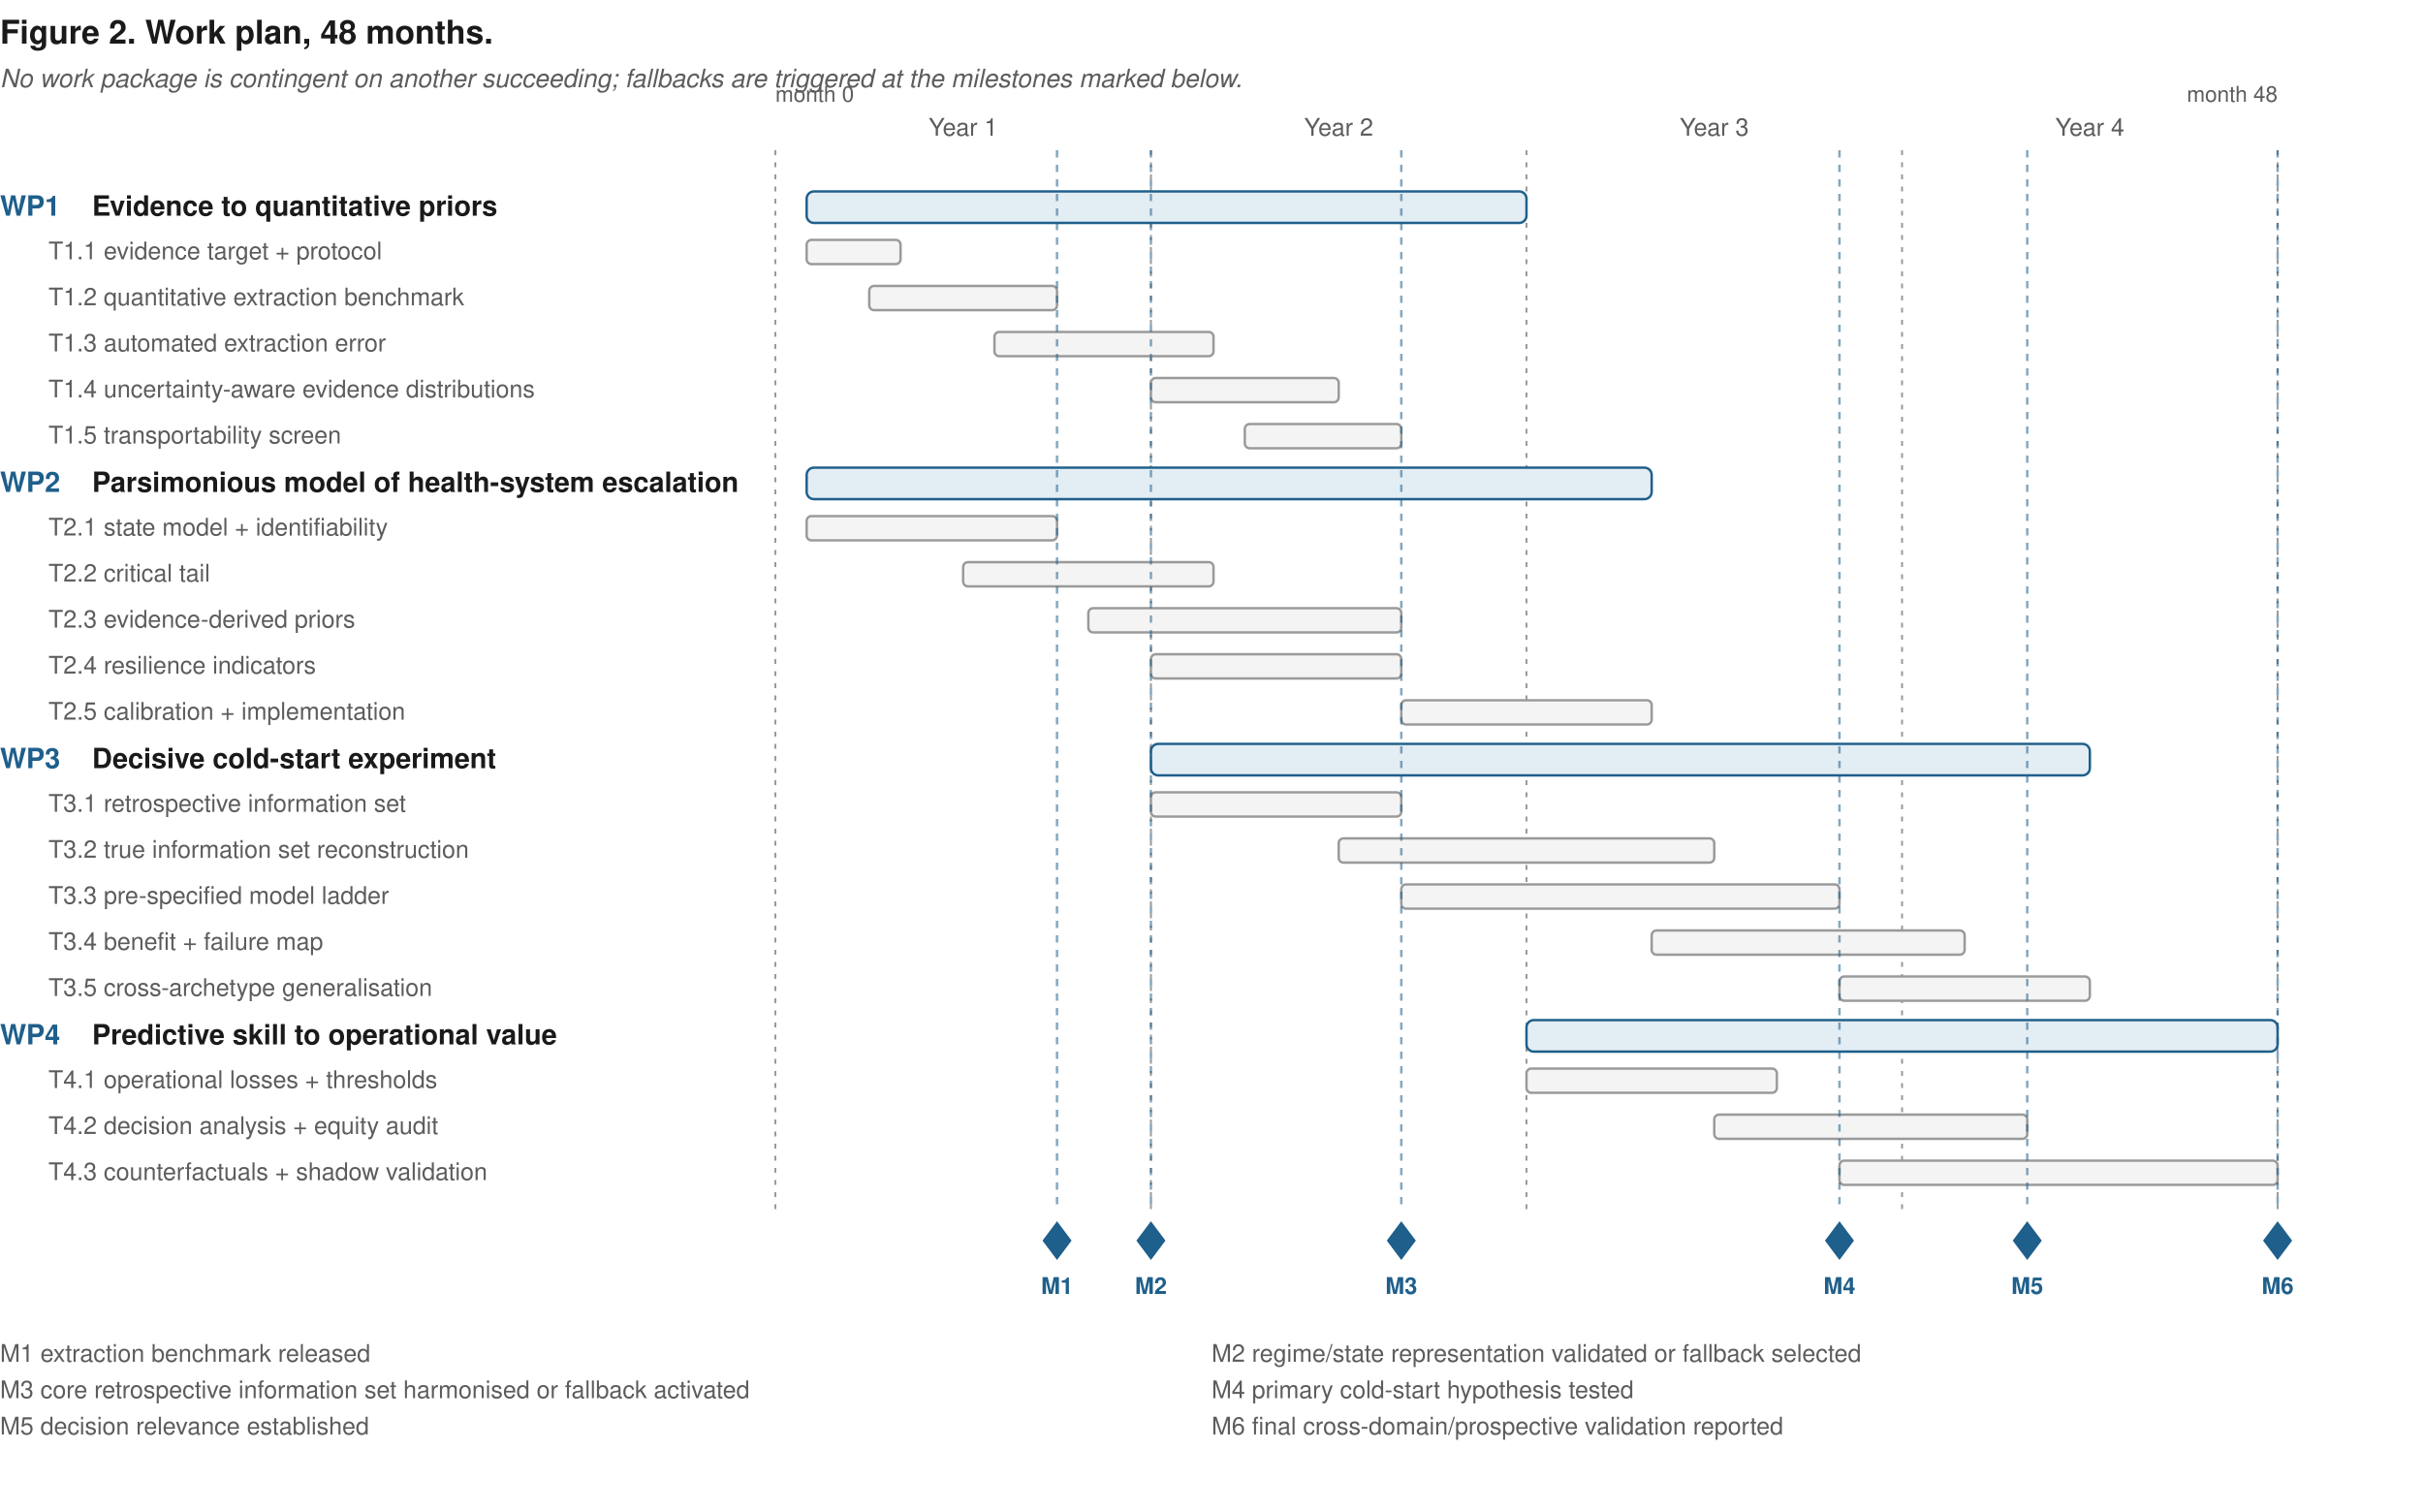
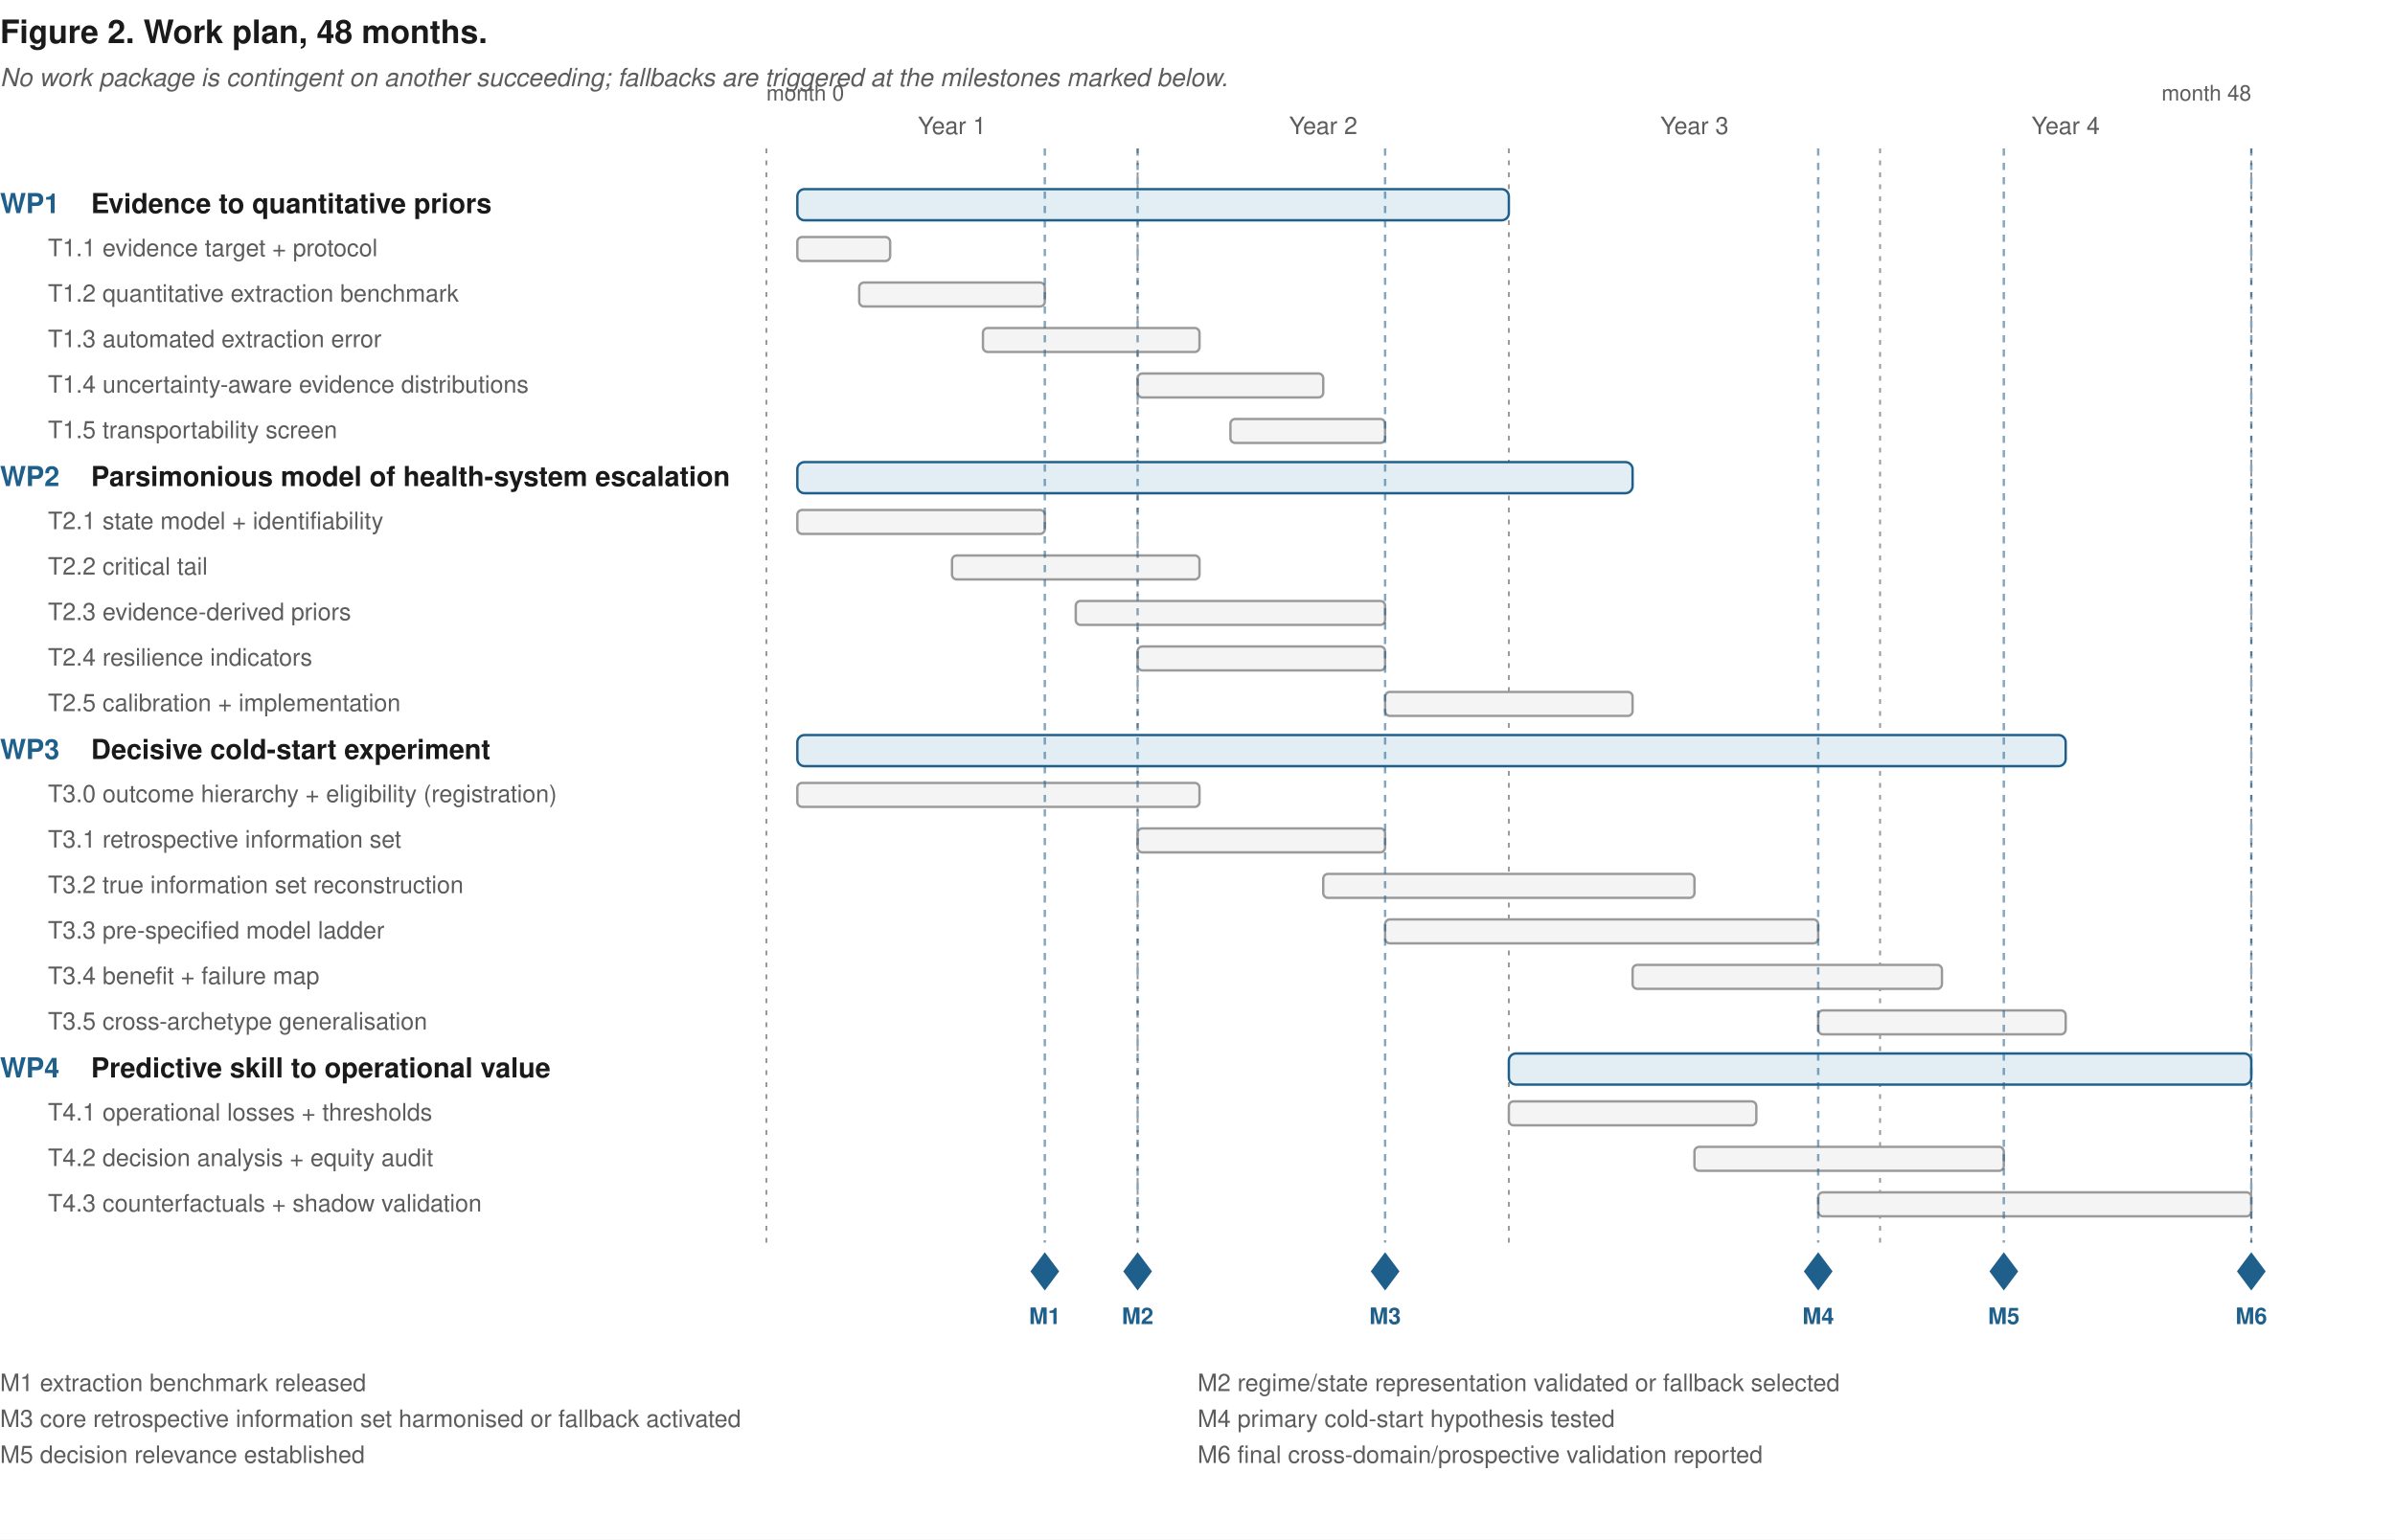
- <svg xmlns="http://www.w3.org/2000/svg" width="1000" height="624" viewBox="0 0 1000 624">
+ <svg xmlns="http://www.w3.org/2000/svg" width="1000" height="643" viewBox="0 0 1000 643">
  <defs>
    <marker id="a" viewBox="0 0 10 10" refX="9" refY="5" markerWidth="6" markerHeight="6" orient="auto-start-reverse">
      <path d="M 0 0 L 10 5 L 0 10 z" fill="#5c5c5c" />
    </marker>
  </defs>
-   <rect width="1000" height="624" fill="white" />
+   <rect width="1000" height="643" fill="white" />
  <text x="0" y="18" font-family="Helvetica, Arial, sans-serif" font-size="13.5" fill="#1a1a1a" text-anchor="start" font-weight="bold" font-style="normal">Figure 2. Work plan, 48 months.</text>
  <text x="0" y="36" font-family="Helvetica, Arial, sans-serif" font-size="10.5" fill="#5c5c5c" text-anchor="start" font-weight="normal" font-style="italic">No work package is contingent on another succeeding; fallbacks are triggered at the milestones marked below.</text>
-   <line x1="320.0" y1="62" x2="320.0" y2="500" stroke="#9a9a9a" stroke-width="0.8" stroke-dasharray="2,3" />
+   <line x1="320.0" y1="62" x2="320.0" y2="519" stroke="#9a9a9a" stroke-width="0.8" stroke-dasharray="2,3" />
  <text x="397.5" y="56" font-family="Helvetica, Arial, sans-serif" font-size="10" fill="#5c5c5c" text-anchor="middle" font-weight="normal" font-style="normal">Year 1</text>
-   <line x1="475.0" y1="62" x2="475.0" y2="500" stroke="#9a9a9a" stroke-width="0.8" stroke-dasharray="2,3" />
+   <line x1="475.0" y1="62" x2="475.0" y2="519" stroke="#9a9a9a" stroke-width="0.8" stroke-dasharray="2,3" />
  <text x="552.5" y="56" font-family="Helvetica, Arial, sans-serif" font-size="10" fill="#5c5c5c" text-anchor="middle" font-weight="normal" font-style="normal">Year 2</text>
-   <line x1="630.0" y1="62" x2="630.0" y2="500" stroke="#9a9a9a" stroke-width="0.8" stroke-dasharray="2,3" />
+   <line x1="630.0" y1="62" x2="630.0" y2="519" stroke="#9a9a9a" stroke-width="0.8" stroke-dasharray="2,3" />
  <text x="707.5" y="56" font-family="Helvetica, Arial, sans-serif" font-size="10" fill="#5c5c5c" text-anchor="middle" font-weight="normal" font-style="normal">Year 3</text>
-   <line x1="785.0" y1="62" x2="785.0" y2="500" stroke="#9a9a9a" stroke-width="0.8" stroke-dasharray="2,3" />
+   <line x1="785.0" y1="62" x2="785.0" y2="519" stroke="#9a9a9a" stroke-width="0.8" stroke-dasharray="2,3" />
  <text x="862.5" y="56" font-family="Helvetica, Arial, sans-serif" font-size="10" fill="#5c5c5c" text-anchor="middle" font-weight="normal" font-style="normal">Year 4</text>
-   <line x1="940.0" y1="62" x2="940.0" y2="500" stroke="#9a9a9a" stroke-width="0.8" stroke-dasharray="2,3" />
+   <line x1="940.0" y1="62" x2="940.0" y2="519" stroke="#9a9a9a" stroke-width="0.8" stroke-dasharray="2,3" />
  <text x="320" y="42" font-family="Helvetica, Arial, sans-serif" font-size="9" fill="#5c5c5c" text-anchor="start" font-weight="normal" font-style="normal">month 0</text>
  <text x="940" y="42" font-family="Helvetica, Arial, sans-serif" font-size="9" fill="#5c5c5c" text-anchor="end" font-weight="normal" font-style="normal">month 48</text>
  <text x="0" y="89" font-family="Helvetica, Arial, sans-serif" font-size="11.5" fill="#1f5f8b" text-anchor="start" font-weight="bold" font-style="normal">WP1</text>
  <text x="38" y="89" font-family="Helvetica, Arial, sans-serif" font-size="11.5" fill="#1a1a1a" text-anchor="start" font-weight="bold" font-style="normal">Evidence to quantitative priors</text>
  <rect x="332.917" y="79" width="297.083" height="13" rx="3" fill="#e3edf4" stroke="#1f5f8b" stroke-width="1" />
  <text x="20" y="107" font-family="Helvetica, Arial, sans-serif" font-size="10" fill="#5c5c5c" text-anchor="start" font-weight="normal" font-style="normal">T1.1 evidence target + protocol</text>
  <rect x="332.917" y="99" width="38.75" height="10" rx="2" fill="#f4f4f4" stroke="#9a9a9a" stroke-width="1" />
  <text x="20" y="126" font-family="Helvetica, Arial, sans-serif" font-size="10" fill="#5c5c5c" text-anchor="start" font-weight="normal" font-style="normal">T1.2 quantitative extraction benchmark</text>
  <rect x="358.75" y="118" width="77.5" height="10" rx="2" fill="#f4f4f4" stroke="#9a9a9a" stroke-width="1" />
  <text x="20" y="145" font-family="Helvetica, Arial, sans-serif" font-size="10" fill="#5c5c5c" text-anchor="start" font-weight="normal" font-style="normal">T1.3 automated extraction error</text>
  <rect x="410.417" y="137" width="90.417" height="10" rx="2" fill="#f4f4f4" stroke="#9a9a9a" stroke-width="1" />
  <text x="20" y="164" font-family="Helvetica, Arial, sans-serif" font-size="10" fill="#5c5c5c" text-anchor="start" font-weight="normal" font-style="normal">T1.4 uncertainty-aware evidence distributions</text>
  <rect x="475.0" y="156" width="77.5" height="10" rx="2" fill="#f4f4f4" stroke="#9a9a9a" stroke-width="1" />
  <text x="20" y="183" font-family="Helvetica, Arial, sans-serif" font-size="10" fill="#5c5c5c" text-anchor="start" font-weight="normal" font-style="normal">T1.5 transportability screen</text>
  <rect x="513.75" y="175" width="64.583" height="10" rx="2" fill="#f4f4f4" stroke="#9a9a9a" stroke-width="1" />
  <text x="0" y="203" font-family="Helvetica, Arial, sans-serif" font-size="11.5" fill="#1f5f8b" text-anchor="start" font-weight="bold" font-style="normal">WP2</text>
  <text x="38" y="203" font-family="Helvetica, Arial, sans-serif" font-size="11.5" fill="#1a1a1a" text-anchor="start" font-weight="bold" font-style="normal">Parsimonious model of health-system escalation</text>
  <rect x="332.917" y="193" width="348.75" height="13" rx="3" fill="#e3edf4" stroke="#1f5f8b" stroke-width="1" />
  <text x="20" y="221" font-family="Helvetica, Arial, sans-serif" font-size="10" fill="#5c5c5c" text-anchor="start" font-weight="normal" font-style="normal">T2.1 state model + identifiability</text>
  <rect x="332.917" y="213" width="103.333" height="10" rx="2" fill="#f4f4f4" stroke="#9a9a9a" stroke-width="1" />
  <text x="20" y="240" font-family="Helvetica, Arial, sans-serif" font-size="10" fill="#5c5c5c" text-anchor="start" font-weight="normal" font-style="normal">T2.2 critical tail</text>
  <rect x="397.5" y="232" width="103.333" height="10" rx="2" fill="#f4f4f4" stroke="#9a9a9a" stroke-width="1" />
  <text x="20" y="259" font-family="Helvetica, Arial, sans-serif" font-size="10" fill="#5c5c5c" text-anchor="start" font-weight="normal" font-style="normal">T2.3 evidence-derived priors</text>
  <rect x="449.167" y="251" width="129.167" height="10" rx="2" fill="#f4f4f4" stroke="#9a9a9a" stroke-width="1" />
  <text x="20" y="278" font-family="Helvetica, Arial, sans-serif" font-size="10" fill="#5c5c5c" text-anchor="start" font-weight="normal" font-style="normal">T2.4 resilience indicators</text>
  <rect x="475.0" y="270" width="103.333" height="10" rx="2" fill="#f4f4f4" stroke="#9a9a9a" stroke-width="1" />
  <text x="20" y="297" font-family="Helvetica, Arial, sans-serif" font-size="10" fill="#5c5c5c" text-anchor="start" font-weight="normal" font-style="normal">T2.5 calibration + implementation</text>
  <rect x="578.333" y="289" width="103.333" height="10" rx="2" fill="#f4f4f4" stroke="#9a9a9a" stroke-width="1" />
  <text x="0" y="317" font-family="Helvetica, Arial, sans-serif" font-size="11.5" fill="#1f5f8b" text-anchor="start" font-weight="bold" font-style="normal">WP3</text>
  <text x="38" y="317" font-family="Helvetica, Arial, sans-serif" font-size="11.5" fill="#1a1a1a" text-anchor="start" font-weight="bold" font-style="normal">Decisive cold-start experiment</text>
-   <rect x="475.0" y="307" width="387.5" height="13" rx="3" fill="#e3edf4" stroke="#1f5f8b" stroke-width="1" />
-   <text x="20" y="335" font-family="Helvetica, Arial, sans-serif" font-size="10" fill="#5c5c5c" text-anchor="start" font-weight="normal" font-style="normal">T3.1 retrospective information set</text>
-   <rect x="475.0" y="327" width="103.333" height="10" rx="2" fill="#f4f4f4" stroke="#9a9a9a" stroke-width="1" />
-   <text x="20" y="354" font-family="Helvetica, Arial, sans-serif" font-size="10" fill="#5c5c5c" text-anchor="start" font-weight="normal" font-style="normal">T3.2 true information set reconstruction</text>
-   <rect x="552.5" y="346" width="155.0" height="10" rx="2" fill="#f4f4f4" stroke="#9a9a9a" stroke-width="1" />
-   <text x="20" y="373" font-family="Helvetica, Arial, sans-serif" font-size="10" fill="#5c5c5c" text-anchor="start" font-weight="normal" font-style="normal">T3.3 pre-specified model ladder</text>
-   <rect x="578.333" y="365" width="180.833" height="10" rx="2" fill="#f4f4f4" stroke="#9a9a9a" stroke-width="1" />
-   <text x="20" y="392" font-family="Helvetica, Arial, sans-serif" font-size="10" fill="#5c5c5c" text-anchor="start" font-weight="normal" font-style="normal">T3.4 benefit + failure map</text>
-   <rect x="681.667" y="384" width="129.167" height="10" rx="2" fill="#f4f4f4" stroke="#9a9a9a" stroke-width="1" />
-   <text x="20" y="411" font-family="Helvetica, Arial, sans-serif" font-size="10" fill="#5c5c5c" text-anchor="start" font-weight="normal" font-style="normal">T3.5 cross-archetype generalisation</text>
-   <rect x="759.167" y="403" width="103.333" height="10" rx="2" fill="#f4f4f4" stroke="#9a9a9a" stroke-width="1" />
-   <text x="0" y="431" font-family="Helvetica, Arial, sans-serif" font-size="11.5" fill="#1f5f8b" text-anchor="start" font-weight="bold" font-style="normal">WP4</text>
-   <text x="38" y="431" font-family="Helvetica, Arial, sans-serif" font-size="11.5" fill="#1a1a1a" text-anchor="start" font-weight="bold" font-style="normal">Predictive skill to operational value</text>
-   <rect x="630.0" y="421" width="310.0" height="13" rx="3" fill="#e3edf4" stroke="#1f5f8b" stroke-width="1" />
-   <text x="20" y="449" font-family="Helvetica, Arial, sans-serif" font-size="10" fill="#5c5c5c" text-anchor="start" font-weight="normal" font-style="normal">T4.1 operational losses + thresholds</text>
-   <rect x="630.0" y="441" width="103.333" height="10" rx="2" fill="#f4f4f4" stroke="#9a9a9a" stroke-width="1" />
-   <text x="20" y="468" font-family="Helvetica, Arial, sans-serif" font-size="10" fill="#5c5c5c" text-anchor="start" font-weight="normal" font-style="normal">T4.2 decision analysis + equity audit</text>
-   <rect x="707.5" y="460" width="129.167" height="10" rx="2" fill="#f4f4f4" stroke="#9a9a9a" stroke-width="1" />
-   <text x="20" y="487" font-family="Helvetica, Arial, sans-serif" font-size="10" fill="#5c5c5c" text-anchor="start" font-weight="normal" font-style="normal">T4.3 counterfactuals + shadow validation</text>
-   <rect x="759.167" y="479" width="180.833" height="10" rx="2" fill="#f4f4f4" stroke="#9a9a9a" stroke-width="1" />
-   <line x1="436.25" y1="62" x2="436.25" y2="500" stroke="#1f5f8b" stroke-width="1" stroke-dasharray="3,3" opacity="0.55" />
-   <polygon points="436.25,504 442.25,512 436.25,520 430.25,512" fill="#1f5f8b" />
-   <text x="436.25" y="534" font-family="Helvetica, Arial, sans-serif" font-size="9.5" fill="#1f5f8b" text-anchor="middle" font-weight="bold" font-style="normal">M1</text>
-   <line x1="475.0" y1="62" x2="475.0" y2="500" stroke="#1f5f8b" stroke-width="1" stroke-dasharray="3,3" opacity="0.55" />
-   <polygon points="475.0,504 481.0,512 475.0,520 469.0,512" fill="#1f5f8b" />
-   <text x="475.0" y="534" font-family="Helvetica, Arial, sans-serif" font-size="9.5" fill="#1f5f8b" text-anchor="middle" font-weight="bold" font-style="normal">M2</text>
-   <line x1="578.333" y1="62" x2="578.333" y2="500" stroke="#1f5f8b" stroke-width="1" stroke-dasharray="3,3" opacity="0.55" />
-   <polygon points="578.333,504 584.333,512 578.333,520 572.333,512" fill="#1f5f8b" />
-   <text x="578.333" y="534" font-family="Helvetica, Arial, sans-serif" font-size="9.5" fill="#1f5f8b" text-anchor="middle" font-weight="bold" font-style="normal">M3</text>
-   <line x1="759.167" y1="62" x2="759.167" y2="500" stroke="#1f5f8b" stroke-width="1" stroke-dasharray="3,3" opacity="0.55" />
-   <polygon points="759.167,504 765.167,512 759.167,520 753.167,512" fill="#1f5f8b" />
-   <text x="759.167" y="534" font-family="Helvetica, Arial, sans-serif" font-size="9.5" fill="#1f5f8b" text-anchor="middle" font-weight="bold" font-style="normal">M4</text>
-   <line x1="836.667" y1="62" x2="836.667" y2="500" stroke="#1f5f8b" stroke-width="1" stroke-dasharray="3,3" opacity="0.55" />
-   <polygon points="836.667,504 842.667,512 836.667,520 830.667,512" fill="#1f5f8b" />
-   <text x="836.667" y="534" font-family="Helvetica, Arial, sans-serif" font-size="9.5" fill="#1f5f8b" text-anchor="middle" font-weight="bold" font-style="normal">M5</text>
-   <line x1="940.0" y1="62" x2="940.0" y2="500" stroke="#1f5f8b" stroke-width="1" stroke-dasharray="3,3" opacity="0.55" />
-   <polygon points="940.0,504 946.0,512 940.0,520 934.0,512" fill="#1f5f8b" />
-   <text x="940.0" y="534" font-family="Helvetica, Arial, sans-serif" font-size="9.5" fill="#1f5f8b" text-anchor="middle" font-weight="bold" font-style="normal">M6</text>
-   <text x="0" y="562" font-family="Helvetica, Arial, sans-serif" font-size="10" fill="#5c5c5c" text-anchor="start" font-weight="normal" font-style="normal">M1 extraction benchmark released</text>
-   <text x="500" y="562" font-family="Helvetica, Arial, sans-serif" font-size="10" fill="#5c5c5c" text-anchor="start" font-weight="normal" font-style="normal">M2 regime/state representation validated or fallback selected</text>
-   <text x="0" y="577" font-family="Helvetica, Arial, sans-serif" font-size="10" fill="#5c5c5c" text-anchor="start" font-weight="normal" font-style="normal">M3 core retrospective information set harmonised or fallback activated</text>
-   <text x="500" y="577" font-family="Helvetica, Arial, sans-serif" font-size="10" fill="#5c5c5c" text-anchor="start" font-weight="normal" font-style="normal">M4 primary cold-start hypothesis tested</text>
-   <text x="0" y="592" font-family="Helvetica, Arial, sans-serif" font-size="10" fill="#5c5c5c" text-anchor="start" font-weight="normal" font-style="normal">M5 decision relevance established</text>
-   <text x="500" y="592" font-family="Helvetica, Arial, sans-serif" font-size="10" fill="#5c5c5c" text-anchor="start" font-weight="normal" font-style="normal">M6 final cross-domain/prospective validation reported</text>
+   <rect x="332.917" y="307" width="529.583" height="13" rx="3" fill="#e3edf4" stroke="#1f5f8b" stroke-width="1" />
+   <text x="20" y="335" font-family="Helvetica, Arial, sans-serif" font-size="10" fill="#5c5c5c" text-anchor="start" font-weight="normal" font-style="normal">T3.0 outcome hierarchy + eligibility (registration)</text>
+   <rect x="332.917" y="327" width="167.917" height="10" rx="2" fill="#f4f4f4" stroke="#9a9a9a" stroke-width="1" />
+   <text x="20" y="354" font-family="Helvetica, Arial, sans-serif" font-size="10" fill="#5c5c5c" text-anchor="start" font-weight="normal" font-style="normal">T3.1 retrospective information set</text>
+   <rect x="475.0" y="346" width="103.333" height="10" rx="2" fill="#f4f4f4" stroke="#9a9a9a" stroke-width="1" />
+   <text x="20" y="373" font-family="Helvetica, Arial, sans-serif" font-size="10" fill="#5c5c5c" text-anchor="start" font-weight="normal" font-style="normal">T3.2 true information set reconstruction</text>
+   <rect x="552.5" y="365" width="155.0" height="10" rx="2" fill="#f4f4f4" stroke="#9a9a9a" stroke-width="1" />
+   <text x="20" y="392" font-family="Helvetica, Arial, sans-serif" font-size="10" fill="#5c5c5c" text-anchor="start" font-weight="normal" font-style="normal">T3.3 pre-specified model ladder</text>
+   <rect x="578.333" y="384" width="180.833" height="10" rx="2" fill="#f4f4f4" stroke="#9a9a9a" stroke-width="1" />
+   <text x="20" y="411" font-family="Helvetica, Arial, sans-serif" font-size="10" fill="#5c5c5c" text-anchor="start" font-weight="normal" font-style="normal">T3.4 benefit + failure map</text>
+   <rect x="681.667" y="403" width="129.167" height="10" rx="2" fill="#f4f4f4" stroke="#9a9a9a" stroke-width="1" />
+   <text x="20" y="430" font-family="Helvetica, Arial, sans-serif" font-size="10" fill="#5c5c5c" text-anchor="start" font-weight="normal" font-style="normal">T3.5 cross-archetype generalisation</text>
+   <rect x="759.167" y="422" width="103.333" height="10" rx="2" fill="#f4f4f4" stroke="#9a9a9a" stroke-width="1" />
+   <text x="0" y="450" font-family="Helvetica, Arial, sans-serif" font-size="11.5" fill="#1f5f8b" text-anchor="start" font-weight="bold" font-style="normal">WP4</text>
+   <text x="38" y="450" font-family="Helvetica, Arial, sans-serif" font-size="11.5" fill="#1a1a1a" text-anchor="start" font-weight="bold" font-style="normal">Predictive skill to operational value</text>
+   <rect x="630.0" y="440" width="310.0" height="13" rx="3" fill="#e3edf4" stroke="#1f5f8b" stroke-width="1" />
+   <text x="20" y="468" font-family="Helvetica, Arial, sans-serif" font-size="10" fill="#5c5c5c" text-anchor="start" font-weight="normal" font-style="normal">T4.1 operational losses + thresholds</text>
+   <rect x="630.0" y="460" width="103.333" height="10" rx="2" fill="#f4f4f4" stroke="#9a9a9a" stroke-width="1" />
+   <text x="20" y="487" font-family="Helvetica, Arial, sans-serif" font-size="10" fill="#5c5c5c" text-anchor="start" font-weight="normal" font-style="normal">T4.2 decision analysis + equity audit</text>
+   <rect x="707.5" y="479" width="129.167" height="10" rx="2" fill="#f4f4f4" stroke="#9a9a9a" stroke-width="1" />
+   <text x="20" y="506" font-family="Helvetica, Arial, sans-serif" font-size="10" fill="#5c5c5c" text-anchor="start" font-weight="normal" font-style="normal">T4.3 counterfactuals + shadow validation</text>
+   <rect x="759.167" y="498" width="180.833" height="10" rx="2" fill="#f4f4f4" stroke="#9a9a9a" stroke-width="1" />
+   <line x1="436.25" y1="62" x2="436.25" y2="519" stroke="#1f5f8b" stroke-width="1" stroke-dasharray="3,3" opacity="0.55" />
+   <polygon points="436.25,523 442.25,531 436.25,539 430.25,531" fill="#1f5f8b" />
+   <text x="436.25" y="553" font-family="Helvetica, Arial, sans-serif" font-size="9.5" fill="#1f5f8b" text-anchor="middle" font-weight="bold" font-style="normal">M1</text>
+   <line x1="475.0" y1="62" x2="475.0" y2="519" stroke="#1f5f8b" stroke-width="1" stroke-dasharray="3,3" opacity="0.55" />
+   <polygon points="475.0,523 481.0,531 475.0,539 469.0,531" fill="#1f5f8b" />
+   <text x="475.0" y="553" font-family="Helvetica, Arial, sans-serif" font-size="9.5" fill="#1f5f8b" text-anchor="middle" font-weight="bold" font-style="normal">M2</text>
+   <line x1="578.333" y1="62" x2="578.333" y2="519" stroke="#1f5f8b" stroke-width="1" stroke-dasharray="3,3" opacity="0.55" />
+   <polygon points="578.333,523 584.333,531 578.333,539 572.333,531" fill="#1f5f8b" />
+   <text x="578.333" y="553" font-family="Helvetica, Arial, sans-serif" font-size="9.5" fill="#1f5f8b" text-anchor="middle" font-weight="bold" font-style="normal">M3</text>
+   <line x1="759.167" y1="62" x2="759.167" y2="519" stroke="#1f5f8b" stroke-width="1" stroke-dasharray="3,3" opacity="0.55" />
+   <polygon points="759.167,523 765.167,531 759.167,539 753.167,531" fill="#1f5f8b" />
+   <text x="759.167" y="553" font-family="Helvetica, Arial, sans-serif" font-size="9.5" fill="#1f5f8b" text-anchor="middle" font-weight="bold" font-style="normal">M4</text>
+   <line x1="836.667" y1="62" x2="836.667" y2="519" stroke="#1f5f8b" stroke-width="1" stroke-dasharray="3,3" opacity="0.55" />
+   <polygon points="836.667,523 842.667,531 836.667,539 830.667,531" fill="#1f5f8b" />
+   <text x="836.667" y="553" font-family="Helvetica, Arial, sans-serif" font-size="9.5" fill="#1f5f8b" text-anchor="middle" font-weight="bold" font-style="normal">M5</text>
+   <line x1="940.0" y1="62" x2="940.0" y2="519" stroke="#1f5f8b" stroke-width="1" stroke-dasharray="3,3" opacity="0.55" />
+   <polygon points="940.0,523 946.0,531 940.0,539 934.0,531" fill="#1f5f8b" />
+   <text x="940.0" y="553" font-family="Helvetica, Arial, sans-serif" font-size="9.5" fill="#1f5f8b" text-anchor="middle" font-weight="bold" font-style="normal">M6</text>
+   <text x="0" y="581" font-family="Helvetica, Arial, sans-serif" font-size="10" fill="#5c5c5c" text-anchor="start" font-weight="normal" font-style="normal">M1 extraction benchmark released</text>
+   <text x="500" y="581" font-family="Helvetica, Arial, sans-serif" font-size="10" fill="#5c5c5c" text-anchor="start" font-weight="normal" font-style="normal">M2 regime/state representation validated or fallback selected</text>
+   <text x="0" y="596" font-family="Helvetica, Arial, sans-serif" font-size="10" fill="#5c5c5c" text-anchor="start" font-weight="normal" font-style="normal">M3 core retrospective information set harmonised or fallback activated</text>
+   <text x="500" y="596" font-family="Helvetica, Arial, sans-serif" font-size="10" fill="#5c5c5c" text-anchor="start" font-weight="normal" font-style="normal">M4 primary cold-start hypothesis tested</text>
+   <text x="0" y="611" font-family="Helvetica, Arial, sans-serif" font-size="10" fill="#5c5c5c" text-anchor="start" font-weight="normal" font-style="normal">M5 decision relevance established</text>
+   <text x="500" y="611" font-family="Helvetica, Arial, sans-serif" font-size="10" fill="#5c5c5c" text-anchor="start" font-weight="normal" font-style="normal">M6 final cross-domain/prospective validation reported</text>
</svg>
